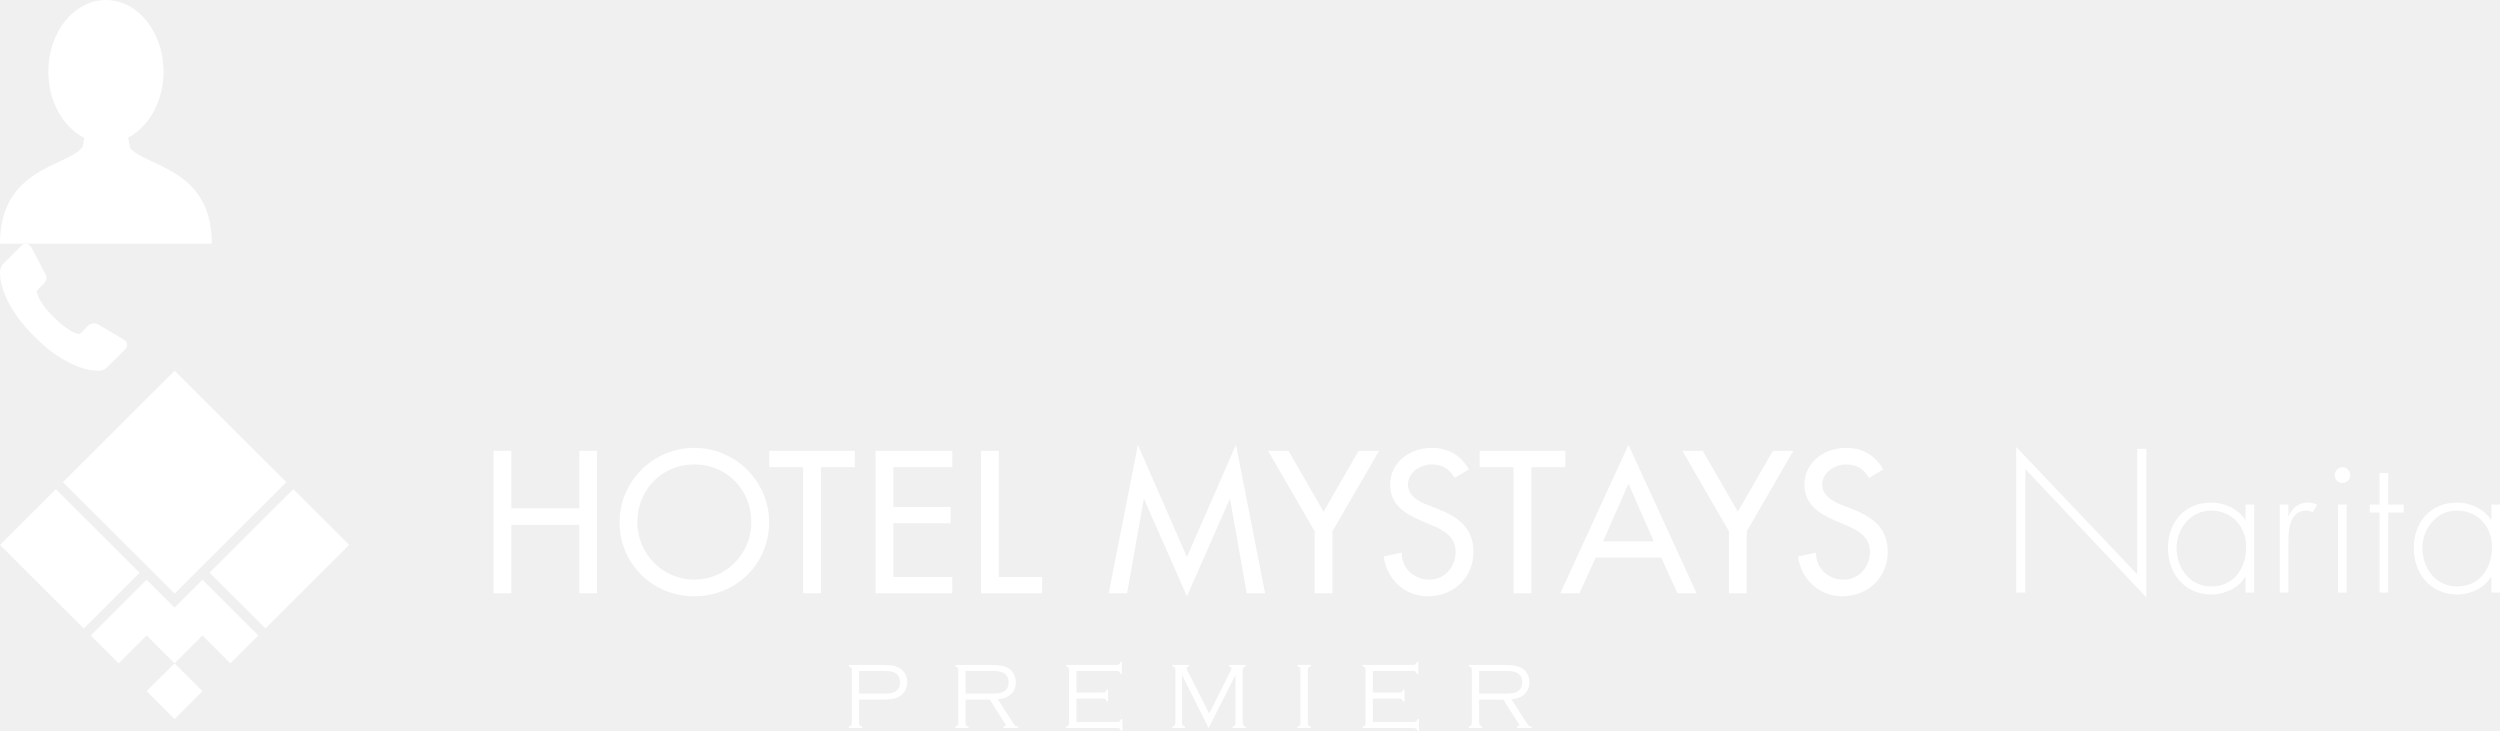
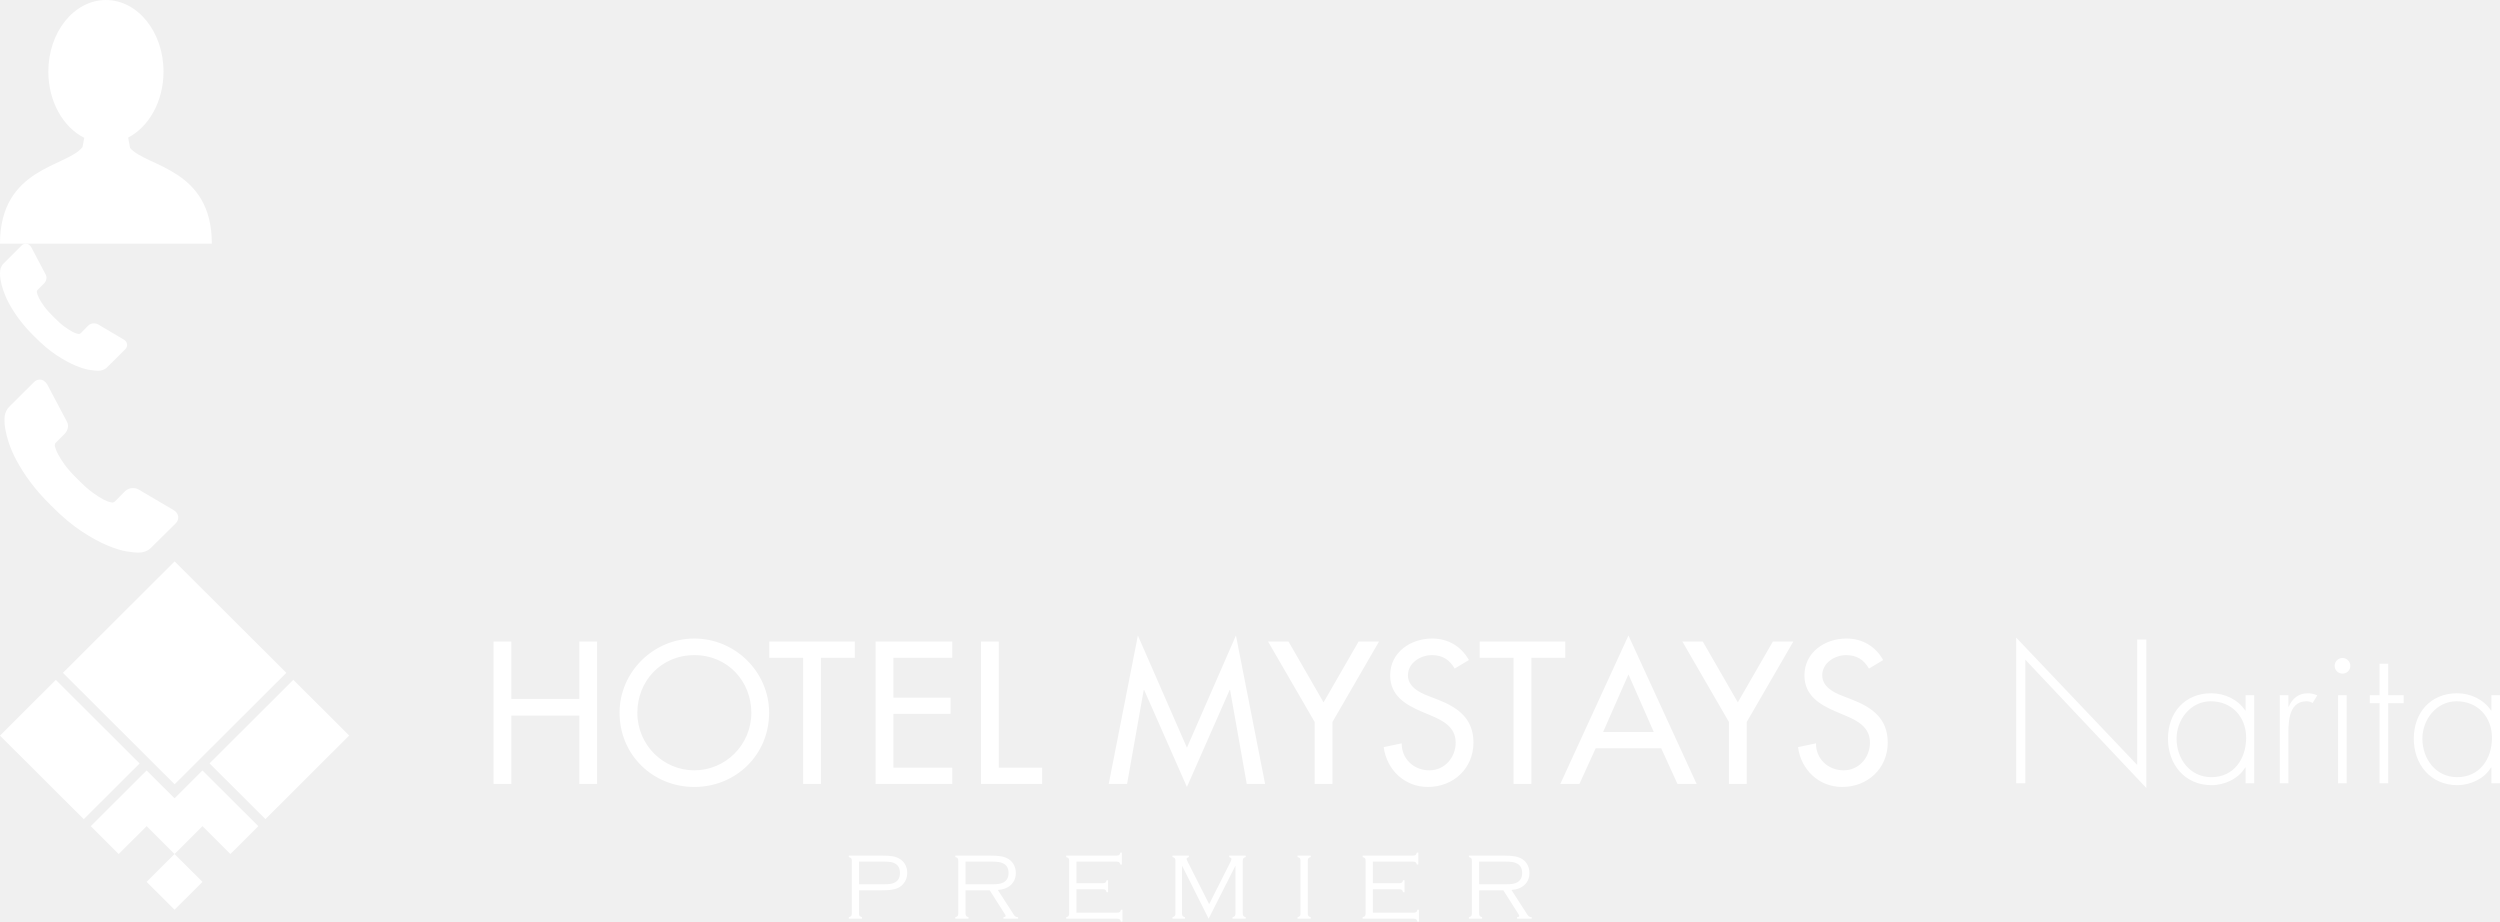
- <svg xmlns="http://www.w3.org/2000/svg" width="236" height="69" viewBox="0 0 236 69">
+ <svg xmlns="http://www.w3.org/2000/svg" width="236" height="87" viewBox="0 0 236 87">
  <svg width="20" height="23" id="login" y="0">
    <path fill="#FFF" fill-rule="evenodd" d="M10.071 23.002H-.001c0-7.235 6.377-7.235 7.793-9.126l.161-.863c-1.987-1.004-3.391-3.425-3.391-6.256C4.562 3.026 6.996.002 10 .002c3.002 0 5.436 3.024 5.436 6.755 0 2.808-1.378 5.212-3.339 6.233l.184.98c1.553 1.801 7.717 1.917 7.717 9.032h-9.927z" />
  </svg>
  <svg width="12" height="12" id="phone" y="23">
    <path fill="#FFF" fill-rule="evenodd" d="M11.994 9.47a.583.583 0 0 1-.178.509l-1.689 1.677a.954.954 0 0 1-.299.217 1.242 1.242 0 0 1-.362.114 1.31 1.31 0 0 0-.076.006 1.472 1.472 0 0 1-.165.007c-.161 0-.422-.027-.782-.082-.359-.056-.8-.191-1.321-.408-.521-.216-1.111-.539-1.772-.972-.66-.432-1.363-1.025-2.109-1.779a14.028 14.028 0 0 1-1.473-1.678A11.925 11.925 0 0 1 .828 5.6a8.053 8.053 0 0 1-.534-1.233 6.454 6.454 0 0 1-.241-.954 3.14 3.14 0 0 1-.051-.629l.013-.254c.017-.119.055-.239.114-.363a.952.952 0 0 1 .216-.299l1.69-1.69A.559.559 0 0 1 2.441 0c.11 0 .208.032.292.095a.883.883 0 0 1 .216.235l1.359 2.581a.615.615 0 0 1 .064.445.787.787 0 0 1-.216.406l-.623.624a.22.22 0 0 0-.044.082.31.31 0 0 0-.019.095c.034.179.11.382.229.61.102.204.258.452.47.745.211.292.512.629.901 1.01.382.39.72.693 1.017.909.296.216.544.375.743.476.199.102.352.164.457.185l.159.032a.332.332 0 0 0 .165-.064l.724-.737a.779.779 0 0 1 .534-.204c.144 0 .258.026.343.077h.013l2.452 1.449c.177.11.283.25.317.419z" />
  </svg>
-   <svg width="236" height="34" id="top-logo" y="35">
+   <svg width="17" height="18" id="phone-mobile" y="35">
+     <path fill="#FFF" fill-rule="evenodd" d="M16.82 13.724a.787.787 0 0 1-.243.692l-2.31 2.283c-.105.116-.24.214-.408.294a1.657 1.657 0 0 1-.495.156 2.326 2.326 0 0 1-.33.017c-.22 0-.576-.036-1.069-.111-.491-.076-1.093-.26-1.805-.555-.713-.294-1.52-.734-2.424-1.323-.902-.589-1.864-1.395-2.883-2.422-.81-.796-1.482-1.558-2.014-2.284a16.282 16.282 0 0 1-1.286-2.016 10.783 10.783 0 0 1-.729-1.678 8.902 8.902 0 0 1-.33-1.299 4.207 4.207 0 0 1-.069-.855c.011-.208.017-.324.017-.347.023-.161.076-.325.156-.493.081-.167.18-.303.295-.407l2.311-2.3a.763.763 0 0 1 .555-.242c.151 0 .284.043.399.129.116.087.215.193.296.32l1.858 3.512a.833.833 0 0 1 .087.606 1.066 1.066 0 0 1-.295.553l-.851.849a.275.275 0 0 0-.061.112.437.437 0 0 0-.026.129c.046.244.15.519.313.831.139.277.353.615.642 1.013.29.397.701.856 1.233 1.375.521.531.984.943 1.39 1.237.405.294.744.51 1.016.649.272.138.48.222.625.251l.217.043a.416.416 0 0 0 .113-.025.287.287 0 0 0 .113-.062l.99-1.003c.208-.185.452-.277.73-.277.196 0 .352.035.468.104h.018l3.352 1.972c.243.15.388.341.434.572z" />
+   </svg>
+   <svg width="236" height="34" id="top-logo" y="53">
    <path fill="#FFF" fill-rule="evenodd" d="M235.187 20.94v-1.494h-.036c-.613 1.062-1.949 1.674-3.176 1.674-2.526 0-4.114-1.962-4.114-4.392 0-2.43 1.57-4.283 4.079-4.283 1.281 0 2.508.576 3.211 1.62h.036v-1.44h.812v8.315h-.812zm-3.284-7.739c-1.912 0-3.229 1.728-3.229 3.527 0 1.908 1.262 3.636 3.283 3.636 2.13 0 3.285-1.728 3.285-3.726 0-1.926-1.318-3.437-3.339-3.437zm-6.46 7.739h-.812v-7.559h-.92v-.756h.92v-2.97h.812v2.97h1.462v.756h-1.462v7.559zm-4.312-10.349a.731.731 0 0 1-.74-.738c0-.396.325-.738.74-.738s.74.342.74.738a.731.731 0 0 1-.74.738zm-3.393 2.61c-1.822 0-1.714 2.267-1.714 3.491v4.248h-.812v-8.315h.812v1.079h.036c.325-.755.92-1.259 1.805-1.259.324 0 .595.072.884.197l-.433.72a1.132 1.132 0 0 0-.578-.161zm-5.756 6.245h-.036c-.614 1.062-1.949 1.674-3.176 1.674-2.526 0-4.114-1.962-4.114-4.392 0-2.43 1.57-4.283 4.078-4.283 1.281 0 2.508.576 3.212 1.62h.036v-1.44h.812v8.315h-.812v-1.494zm-3.284-6.245c-1.913 0-3.23 1.728-3.23 3.527 0 1.908 1.263 3.636 3.284 3.636 2.129 0 3.284-1.728 3.284-3.726 0-1.926-1.317-3.437-3.338-3.437zm-17.504 7.739h-.866V7.189l11.422 12.023V7.369h.866V21.39L191.194 9.277V20.94zm-16.333-7.887c1.913.749 3.341 1.8 3.341 4.047 0 2.441-1.895 4.189-4.305 4.189-2.181 0-3.878-1.604-4.164-3.76l1.697-.359c-.019 1.481 1.161 2.549 2.608 2.549 1.449 0 2.485-1.211 2.485-2.619 0-1.443-1.162-2.068-2.323-2.55l-.929-.393c-1.539-.658-2.932-1.532-2.932-3.403 0-2.175 1.93-3.477 3.968-3.477 1.502 0 2.734.731 3.466 2.032l-1.34.804c-.501-.84-1.142-1.269-2.16-1.269-1.074 0-2.253.733-2.253 1.91 0 1.052 1.036 1.603 1.877 1.924l.964.375zm-9.968 7.95h-1.682v-5.848l-4.394-7.591h1.928l3.305 5.738 3.307-5.738h1.932l-4.396 7.591v5.848zm-6.54 0l-1.536-3.368h-6.183l-1.536 3.368h-1.805l6.433-14.012 6.434 14.012h-1.807zm-4.627-10.34l-2.394 5.44h4.786l-2.392-5.44zm-9.165 10.34h-1.681V9.097h-3.198V7.564h8.079v1.533h-3.2v11.906zm-8.809-7.95c1.913.749 3.342 1.8 3.342 4.047 0 2.441-1.894 4.189-4.307 4.189-2.181 0-3.879-1.604-4.165-3.76l1.699-.359c-.019 1.481 1.162 2.549 2.609 2.549s2.485-1.211 2.485-2.619c0-1.443-1.162-2.068-2.324-2.55l-.929-.393c-1.536-.658-2.931-1.532-2.931-3.403 0-2.175 1.929-3.477 3.967-3.477 1.501 0 2.735.731 3.467 2.032l-1.341.804c-.5-.84-1.144-1.269-2.161-1.269-1.074 0-2.253.733-2.253 1.91 0 1.052 1.038 1.603 1.877 1.924l.965.375zm-9.968 7.95h-1.68v-5.848l-4.398-7.591h1.93l3.308 5.738 3.305-5.738h1.929l-4.394 7.591v5.848zm-9.666-8.876h-.035l-4.038 9.162-4.039-9.162h-.036l-1.574 8.876h-1.733l2.753-14.012 4.629 10.591 4.628-10.591 2.752 14.012h-1.732l-1.575-8.876zm-10.474 15.585c.05-.037.089-.112.118-.224h.14v1.126h-.14c-.026-.109-.065-.183-.115-.221-.051-.039-.138-.058-.261-.058h-3.77v2.042h2.471c.123 0 .209-.019.26-.057.051-.037.09-.112.116-.222h.14v1.126h-.14c-.026-.111-.065-.185-.116-.223-.051-.038-.137-.057-.26-.057h-2.471v2.212h3.827c.123 0 .209-.019.26-.056.051-.038.09-.112.116-.223h.14v1.126h-.14c-.029-.111-.069-.185-.12-.223-.051-.038-.137-.056-.26-.056h-4.79v-.14c.114-.029.189-.068.225-.118.037-.049.055-.135.055-.257v-4.926c0-.123-.019-.208-.057-.258-.038-.049-.112-.089-.223-.118v-.139h4.737c.123 0 .209-.019.258-.056zM92.607 7.564h1.677V19.47h4.093v1.533h-5.77V7.564zm1.915 20.276c.261.048.488.132.68.251.198.122.359.29.481.502.14.242.21.515.21.818 0 .454-.15.825-.452 1.112-.302.286-.717.45-1.245.491l1.518 2.352c.09.146.222.218.394.218v.14h-1.383v-.14c.143-.023.215-.064.215-.122 0-.029-.051-.123-.153-.283l-1.357-2.134h-2.283v2.164c0 .12.019.204.057.255.038.051.112.091.223.12v.14h-1.246v-.14c.11-.029.185-.068.223-.118.038-.049.057-.135.057-.257v-4.926c0-.123-.019-.209-.057-.26-.038-.051-.113-.089-.223-.116v-.139h3.276c.449 0 .804.024 1.065.072zm-3.375 2.637h2.419c.33 0 .578-.013.746-.041a1.33 1.33 0 0 0 .444-.151c.3-.174.451-.466.451-.877 0-.413-.155-.707-.464-.881a1.37 1.37 0 0 0-.457-.153 5.62 5.62 0 0 0-.781-.039h-2.358v2.142zM82.656 7.564h7.238v1.533h-5.558v3.76h5.398v1.534h-5.398v5.079h5.558v1.533h-7.238V7.564zm-5.159 13.439h-1.679V9.097h-3.2V7.564h8.078v1.533h-3.199v11.906zm-11.953.286c-3.895 0-7.058-3.012-7.058-7.005 0-3.853 3.2-7.007 7.058-7.007 3.862 0 7.061 3.154 7.061 7.007 0 3.993-3.163 7.005-7.061 7.005zm0-12.445c-3.159 0-5.378 2.48-5.378 5.44 0 3.064 2.467 5.435 5.378 5.435 2.914 0 5.381-2.371 5.381-5.435 0-2.96-2.216-5.44-5.381-5.44zM54.687 14.55h-6.415v6.453H46.59V7.564h1.682v5.418h6.415V7.564h1.678v13.439h-1.678V14.55zm-34.905 4.512l7.908-7.888 5.273 5.261-7.907 7.889-5.274-5.262zM5.941 10.515L16.485-.003 27.03 10.515 16.485 21.037 5.941 10.515zm1.967 13.817L0 16.442l5.27-5.261 7.91 7.89-5.272 5.261zm8.57-1.972l2.635-2.629 5.274 5.259-2.637 2.629-2.638-2.629-2.634 2.629-2.637-2.629-2.637 2.629-2.637-2.628 5.274-5.26 2.637 2.629zm2.635 7.889l-2.635 2.629-2.637-2.629 2.637-2.63 2.635 2.63zm65.183-2.411c.245.046.464.13.656.253.202.122.363.289.486.501.137.239.206.507.206.803 0 .408-.126.757-.377 1.048-.192.224-.436.38-.732.469-.297.088-.719.133-1.267.133h-2.174v2.221c0 .09.021.158.062.205.04.046.113.084.218.113v.14h-1.246v-.14a.45.45 0 0 0 .218-.113c.041-.047.062-.115.062-.205v-5.044c0-.088-.021-.155-.062-.201a.442.442 0 0 0-.218-.114v-.139h3.14c.441 0 .783.023 1.028.07zm-3.202 2.639h2.24c.332 0 .58-.013.741-.039.162-.026.307-.077.436-.153.297-.174.446-.466.446-.877 0-.413-.149-.707-.446-.881a1.233 1.233 0 0 0-.433-.153 5.123 5.123 0 0 0-.744-.039h-2.24v2.142zm31.132-2.57c-.143.05-.215.111-.215.184 0 .035.048.146.145.336l1.989 3.926 1.998-3.961c.07-.14.105-.239.105-.297 0-.076-.072-.138-.214-.188v-.139h1.562v.139c-.111.029-.185.069-.223.118-.038.05-.057.135-.057.258v4.926c0 .119.019.204.057.255.038.051.112.091.223.12v.14h-1.247v-.14c.114-.029.189-.068.226-.118.036-.049.054-.135.054-.257v-4.493l-2.535 5.008-2.513-5.008v4.493c0 .119.019.204.057.255.038.051.112.091.223.12v.14h-1.181v-.14c.111-.029.185-.068.223-.118.038-.049.057-.135.057-.257v-4.926c0-.123-.019-.209-.057-.26-.038-.051-.112-.089-.223-.116v-.139h1.546v.139zm11.508 0c-.111.029-.185.069-.223.118-.038.05-.057.135-.057.258v4.926c0 .122.018.208.055.257.036.05.111.089.225.118v.14h-1.247v-.14c.114-.029.189-.068.226-.118.036-.049.054-.135.054-.257v-4.926c0-.123-.019-.209-.057-.26-.037-.051-.112-.089-.223-.116v-.139h1.247v.139zm9.896-.195c.049-.037.089-.112.118-.224h.14v1.126h-.14c-.027-.109-.065-.183-.116-.221-.051-.039-.138-.058-.261-.058h-3.77v2.042h2.471c.123 0 .21-.019.261-.057.05-.037.089-.112.115-.222h.141v1.126h-.141c-.026-.111-.065-.185-.115-.223-.051-.038-.138-.057-.261-.057h-2.471v2.212h3.827c.123 0 .21-.019.261-.056.051-.038.089-.112.116-.223h.14v1.126h-.14c-.03-.111-.07-.185-.121-.223-.051-.038-.137-.056-.26-.056h-4.79v-.14c.114-.029.189-.068.225-.118.037-.049.055-.135.055-.257v-4.926c0-.123-.019-.208-.057-.258-.038-.049-.112-.089-.223-.118v-.139h4.737c.123 0 .209-.019.259-.056zm9.377.128c.261.048.488.132.68.251.198.122.359.29.481.502.14.242.21.515.21.818 0 .454-.151.825-.453 1.112-.301.286-.716.45-1.244.491l1.518 2.352c.09.146.221.218.393.218v.14h-1.382v-.14c.143-.023.215-.064.215-.122 0-.029-.051-.123-.154-.283l-1.356-2.134h-2.283v2.164c0 .12.019.204.057.255.038.051.112.091.223.12v.14h-1.247v-.14c.111-.029.186-.068.223-.118.038-.049.057-.135.057-.257v-4.926c0-.123-.019-.209-.057-.26-.037-.051-.112-.089-.223-.116v-.139h3.277c.449 0 .804.024 1.065.072zm-3.375 2.637h2.419c.33 0 .578-.013.746-.041.168-.028.315-.078.444-.151.3-.174.45-.466.45-.877 0-.413-.154-.707-.463-.881a1.37 1.37 0 0 0-.457-.153 5.62 5.62 0 0 0-.781-.039h-2.358v2.142zm81.896-9.537h-.812v-8.315h.812v8.315z" />
  </svg>
</svg>
